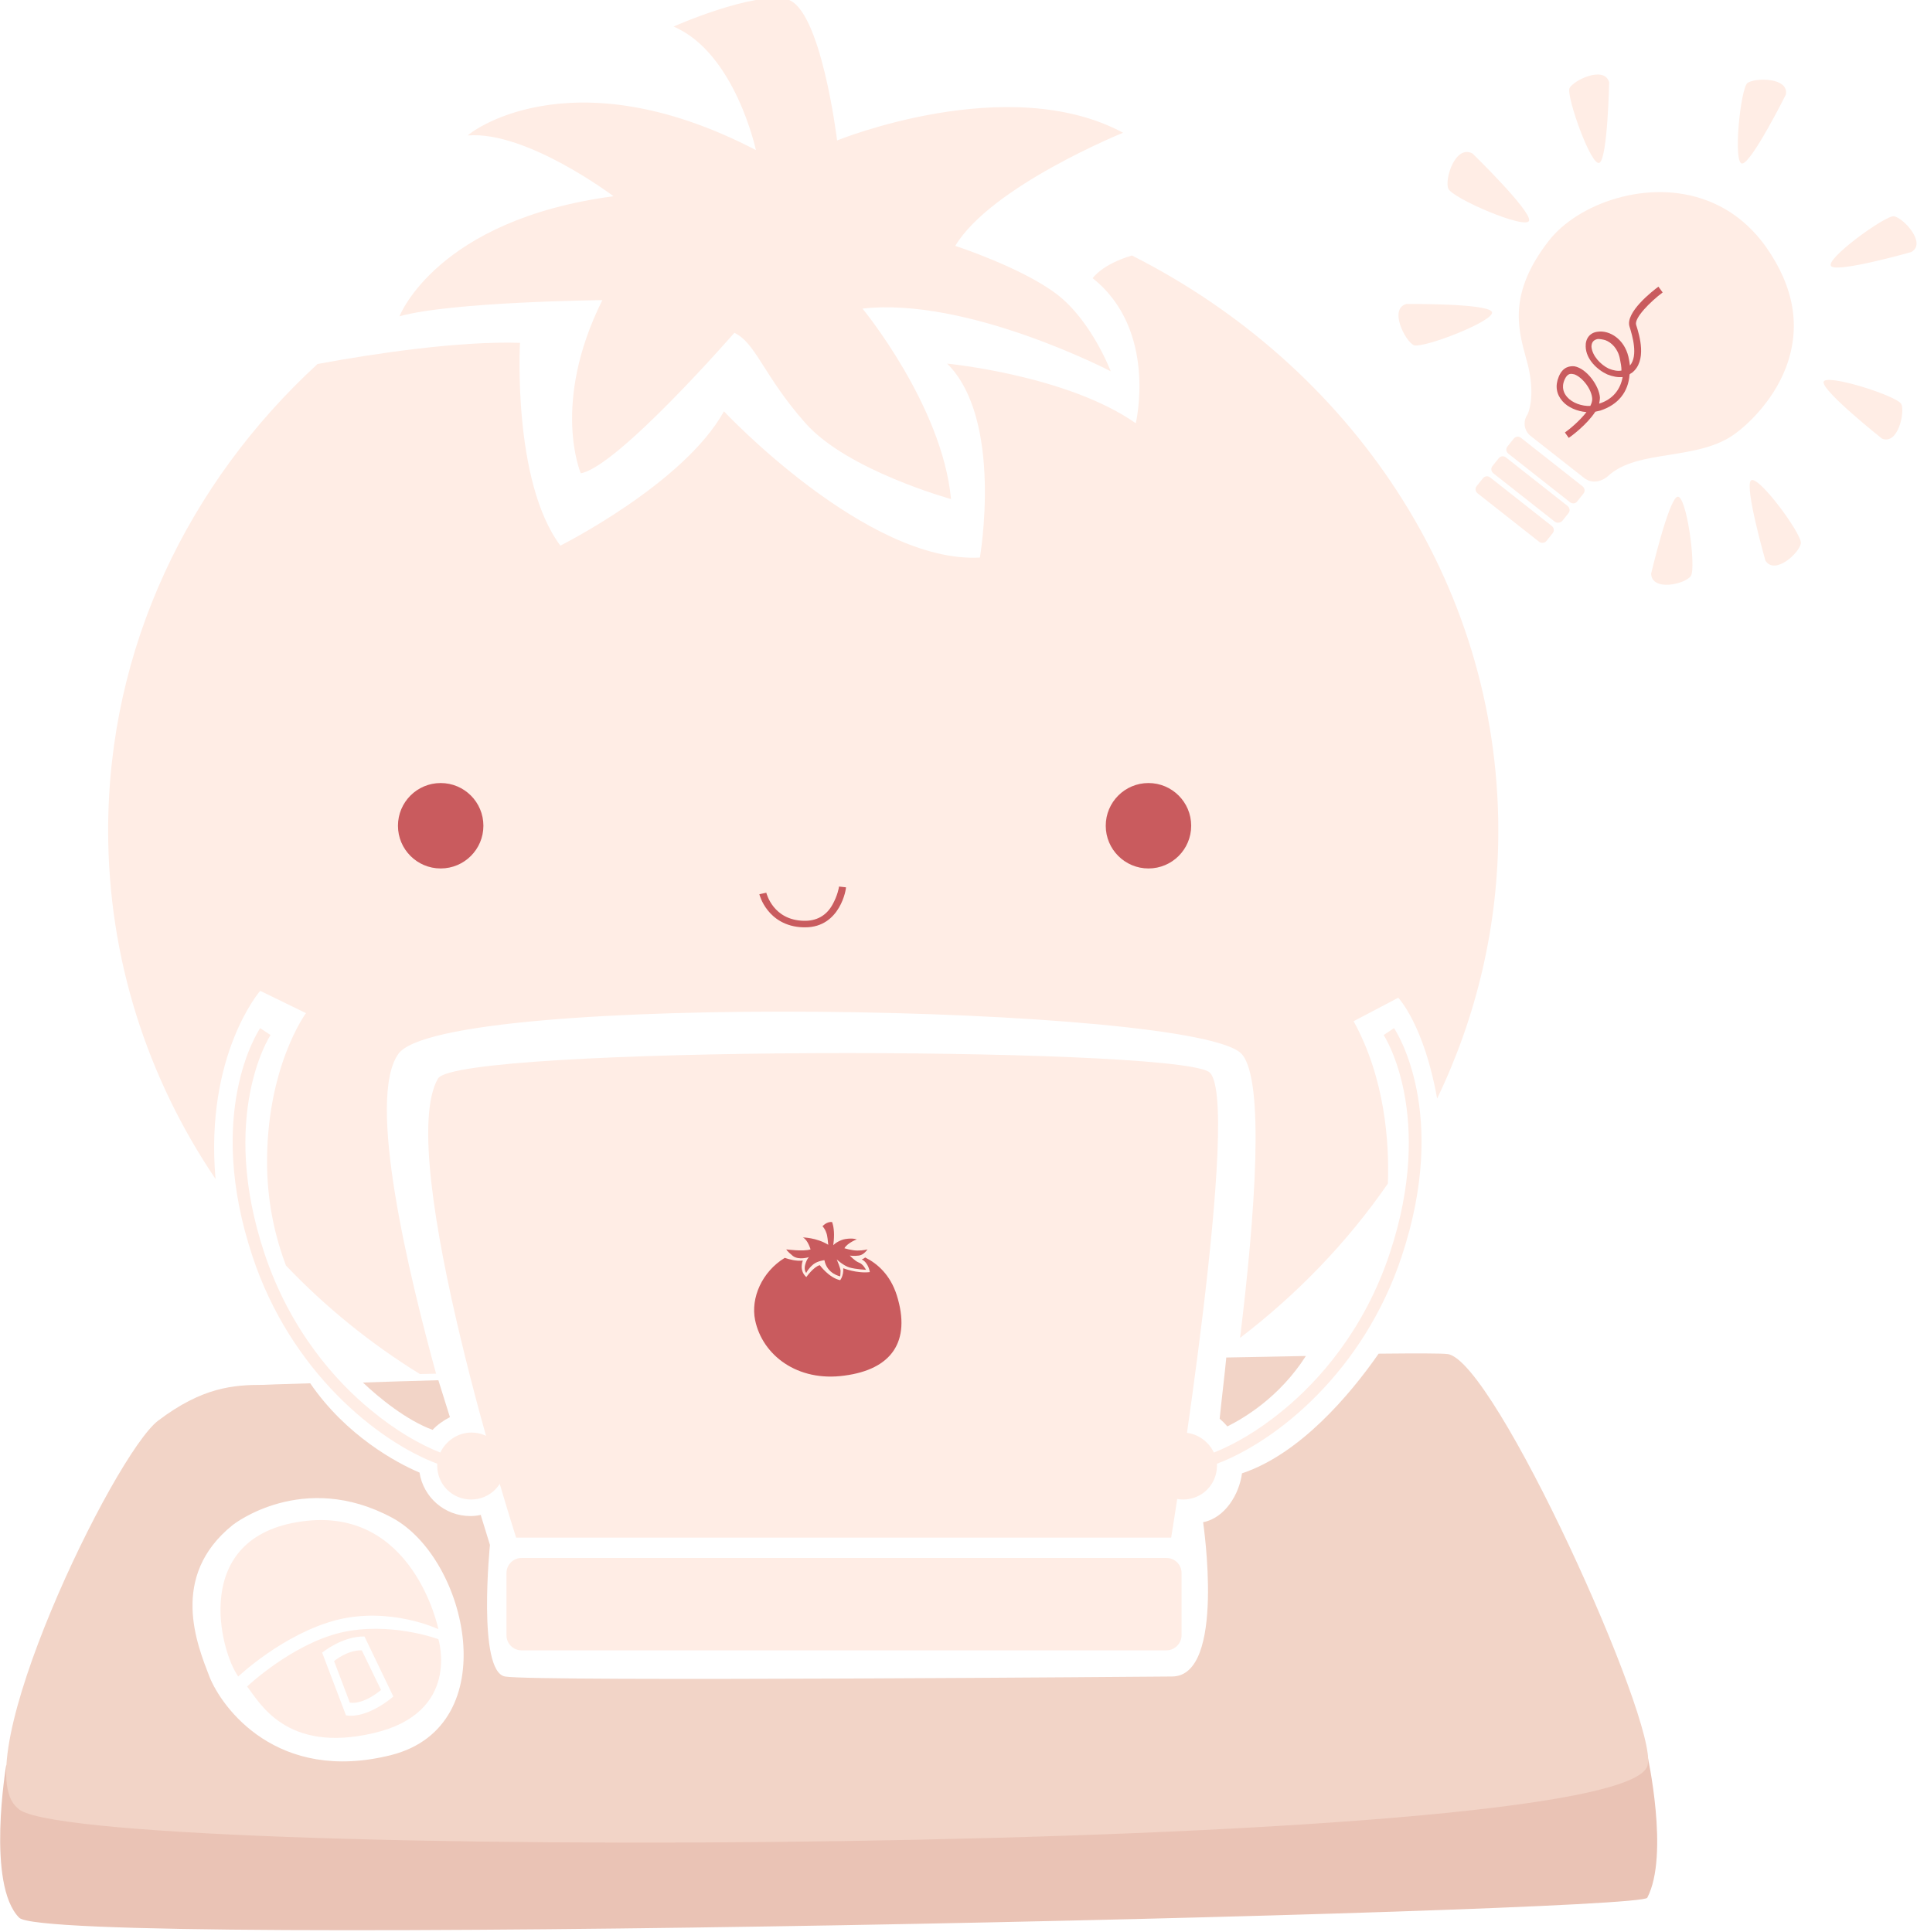
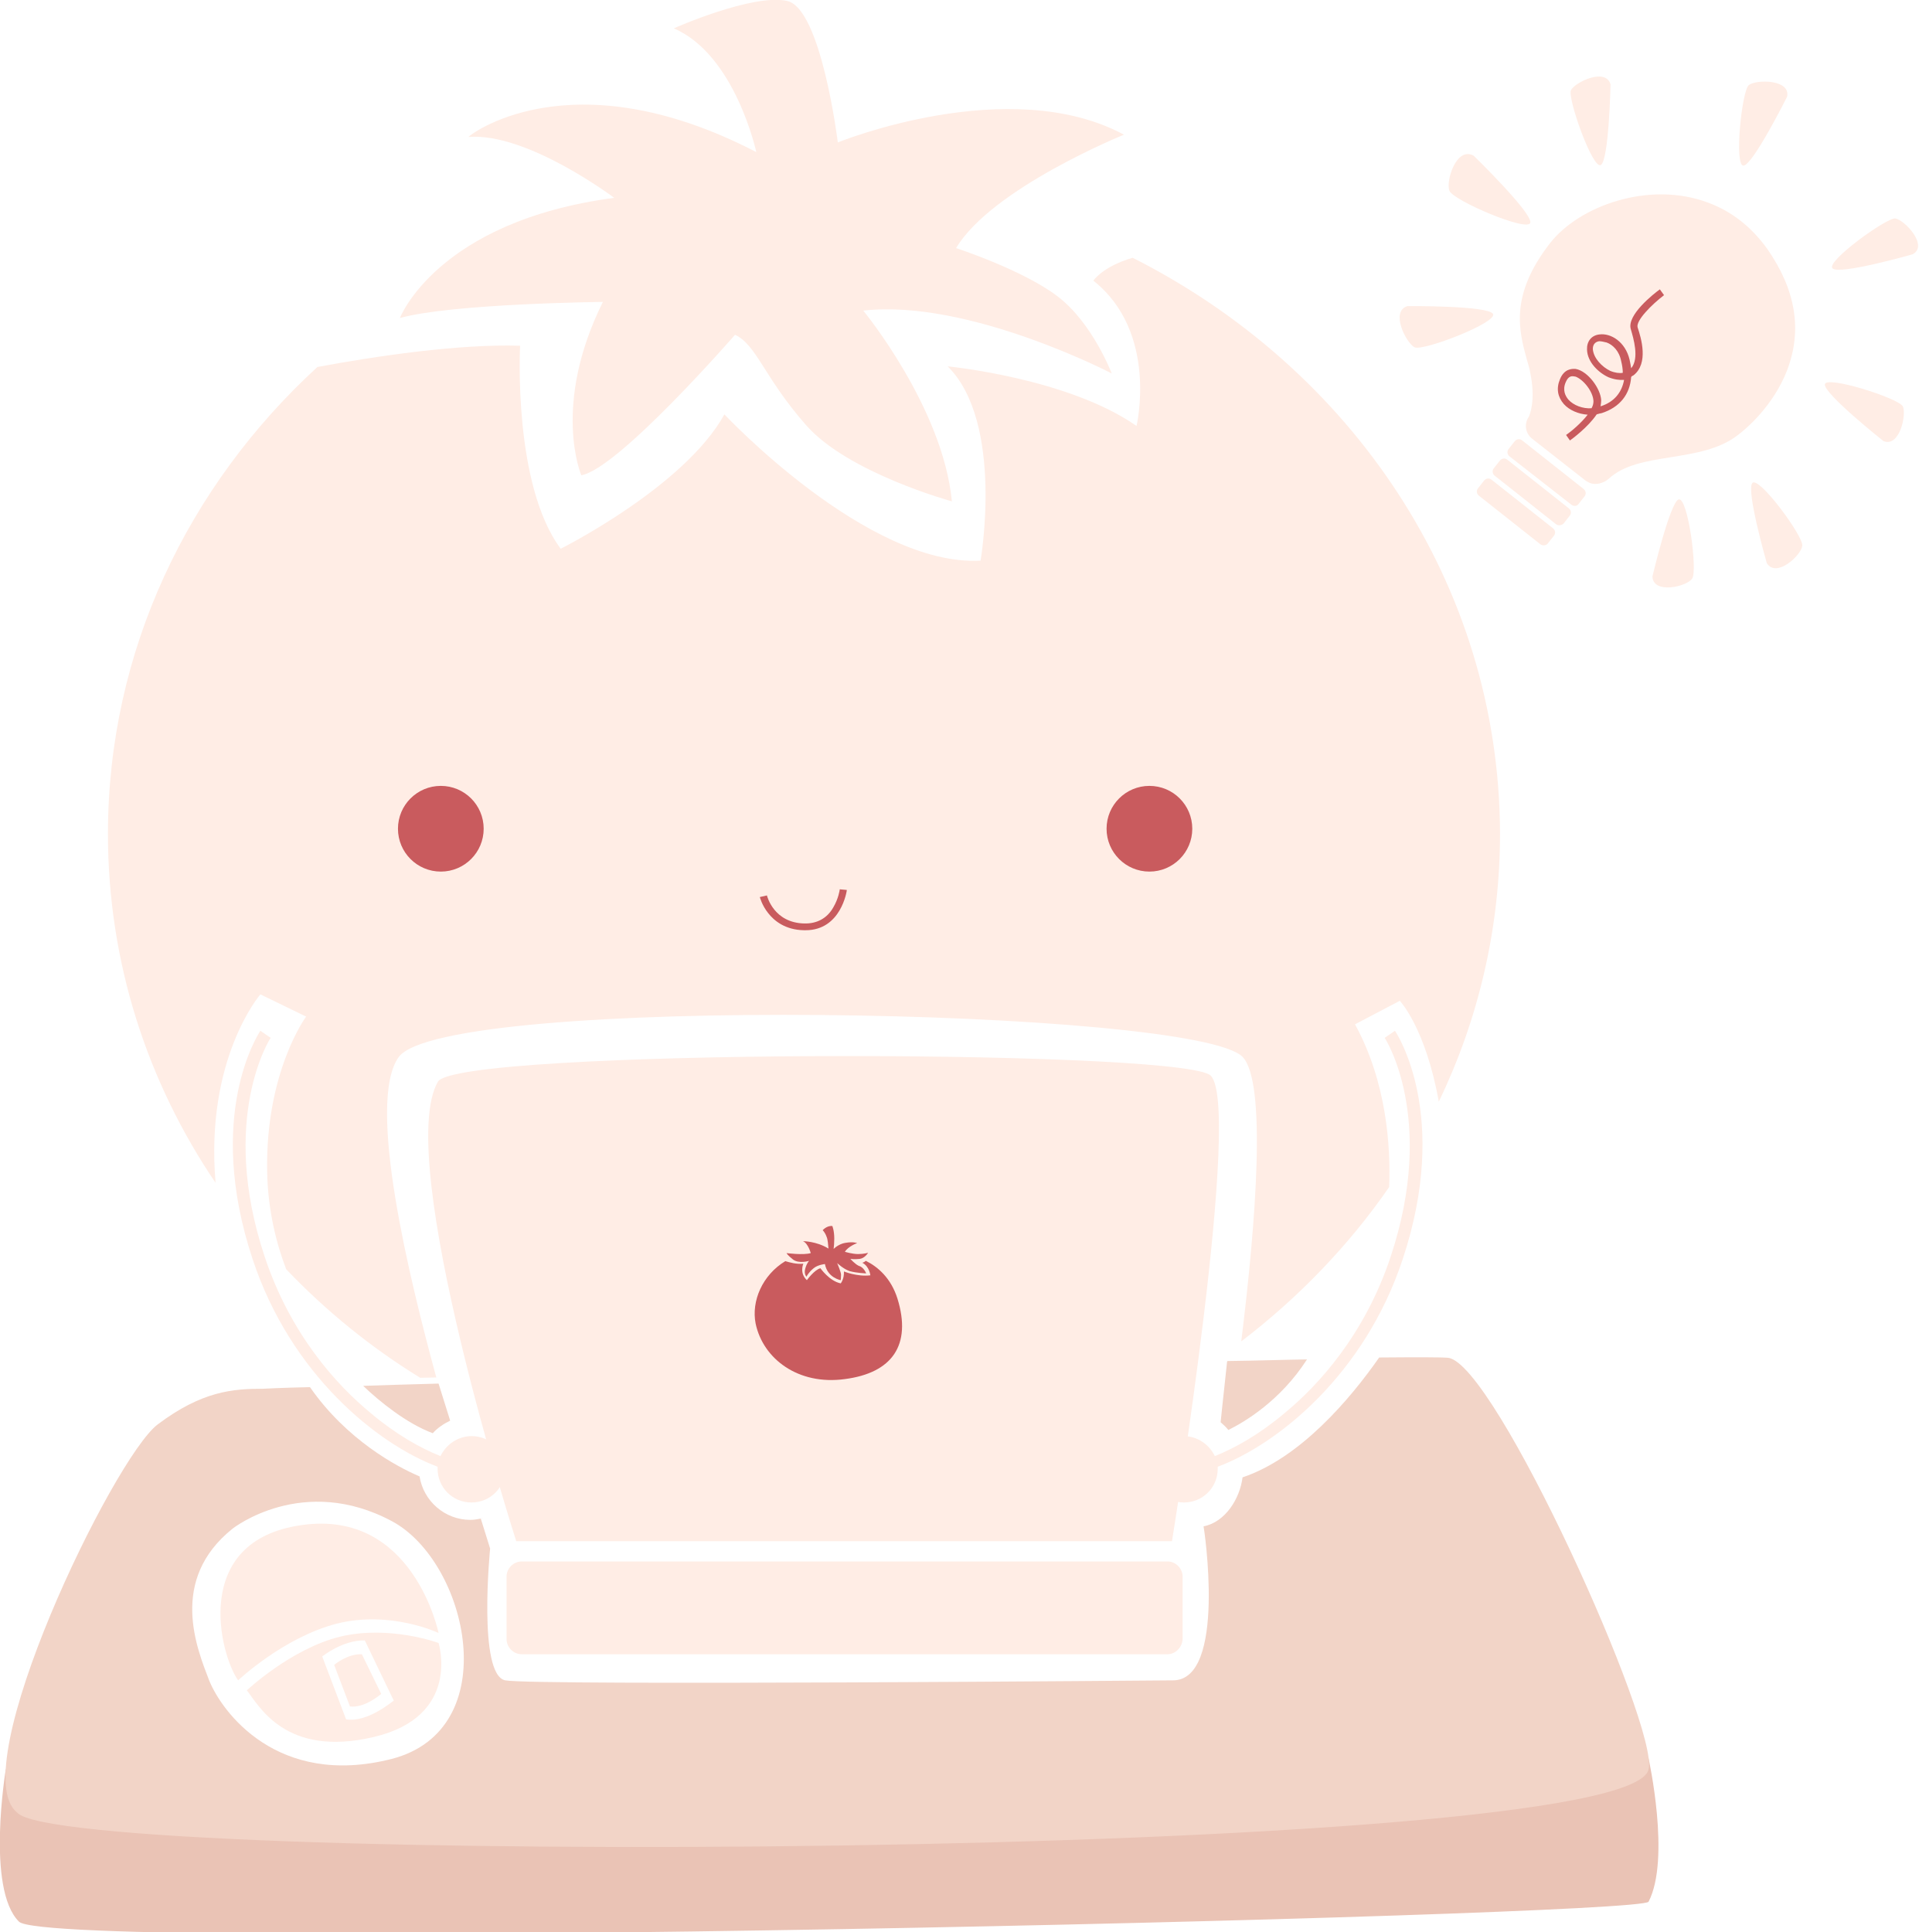
- <svg xmlns="http://www.w3.org/2000/svg" version="1.1" id="Layer_1" x="0px" y="0px" viewBox="90.5 238.5 497.9 502.1" enable-background="new 90.5 238.5 497.9 502.1" xml:space="preserve">
+ <svg xmlns="http://www.w3.org/2000/svg" version="1.1" id="Layer_1" x="0px" y="0px" viewBox="90.6 358.7 595.3 599.6" enable-background="new 90.6 358.7 595.3 599.6" xml:space="preserve">
  <g>
-     <path fill="#EAC3B5" d="M92.1,697.3c0,0-5.2,31,3.4,39.6c8.2,8.2,420.9-1.3,423-5.2c5.8-11.1,0-37.2,0-37.2l-402.4,2.8L92.1,697.3   L92.1,697.3z" />
+     <path fill="#EAC3B5" d="M92.4,907.8c0,0-6.2,37.1,4.1,47.3c9.8,9.8,503.2-1.6,505.7-6.2c6.9-13.3,0-44.5,0-44.5l-481.1,3.3   L92.4,907.8L92.4,907.8z" />
    <g>
-       <path fill="#F2D4C7" d="M257.4,595.6C257.5,595.6,257.5,595.6,257.4,595.6C257.5,595.6,257.5,595.6,257.4,595.6z" />
-       <path fill="#F2D4C7" d="M252,595.7c1.8-0.1,3.6-0.1,5.5-0.2C255.6,595.6,253.8,595.7,252,595.7z" />
-       <path fill="#F2D4C7" d="M250.1,595.8c0.6,0,1.3,0,2-0.1C251.3,595.7,250.7,595.8,250.1,595.8z" />
-       <path fill="#F2D4C7" d="M276.9,595c0.2,0,0.5,0,0.7,0C277.4,595,277.2,595,276.9,595z" />
-       <path fill="#F2D4C7" d="M277.7,595c2.2-0.1,4.2-0.1,6.4-0.2C281.9,594.9,279.7,594.9,277.7,595z" />
-       <path fill="#F2D4C7" d="M244.8,595.9c1.8-0.1,3.4-0.1,5.2-0.2C248.3,595.8,246.5,595.9,244.8,595.9z" />
-       <path fill="#F2D4C7" d="M257.5,595.6c6.3-0.2,12.8-0.4,19.4-0.6C270.3,595.2,263.8,595.4,257.5,595.6z" />
-       <path fill="#F2D4C7" d="M215.5,632.2c0.2-0.1,0.5-0.1,0.6-0.2C215.9,632.1,215.7,632.2,215.5,632.2z" />
-       <path fill="#F2D4C7" d="M284.1,594.8c0.1,0,0.3,0,0.4,0C284.3,594.8,284.2,594.8,284.1,594.8z" />
-       <path fill="#F2D4C7" d="M215.4,632.2L215.4,632.2L215.4,632.2C215.5,632.2,215.4,632.2,215.4,632.2z" />
-       <path fill="#F2D4C7" d="M215.1,596.8c6.9-0.2,14.4-0.4,22.1-0.6C229.5,596.4,222,596.6,215.1,596.8z" />
-       <path fill="#F2D4C7" d="M237.2,596.2c0.9,0,1.9-0.1,2.9-0.1C239.1,596.1,238.2,596.1,237.2,596.2z" />
-       <path fill="#F2D4C7" d="M240,596.1c1.1,0,2.3-0.1,3.5-0.1C242.4,596,241.3,596,240,596.1z" />
-       <path fill="#F2D4C7" d="M243.5,596c0.4,0,0.8,0,1.2,0C244.4,595.9,244,596,243.5,596z" />
-       <path fill="#F2D4C7" d="M395,674.2c0,0-166.1,1.4-173.3,0c-7.2-1.4-3.9-34.2-3.9-34.2l-2.4-7.8c-0.8,0.2-1.8,0.3-2.7,0.3    c-6.7,0-12.2-4.9-13.2-11.3c-5.9-2.5-19-9.5-28.4-23.2c-7.7,0.2-12.1,0.4-12.1,0.4c-7.9,0-15.9,0.6-27.4,9.3    c-11.5,8.7-50.5,89.5-36.5,100.7c11.3,14,418.8,12.6,423.5-11.2c2.8-10.8-39.8-105.4-52-106.8c-1.6-0.2-8-0.2-17.9-0.1    c-7.5,10.8-20.5,26.1-35.5,31.1c-0.7,5.4-4.4,11.6-10.1,12.7C403.1,634.3,409.1,674.2,395,674.2z M192.2,694.6    c-29.7,7.5-44.1-12.3-47.3-20.4c-3.1-8.1-10.6-26,6.1-39.4c0,0,18.2-14.4,41.5-1.8C212.1,643.7,221.8,687,192.2,694.6z" />
-       <path fill="#F2D4C7" d="M397.5,591.6c0.1,0,0.1,0,0.2,0C397.6,591.6,397.6,591.6,397.5,591.6z" />
-       <path fill="#F2D4C7" d="M318.7,593.7c0.1,0,0.1,0,0.2,0C318.8,593.7,318.7,593.7,318.7,593.7z" />
-       <path fill="#F2D4C7" d="M318.9,593.7c4.5-0.1,9-0.2,13.4-0.4C327.9,593.5,323.4,593.6,318.9,593.7z" />
-       <path fill="#F2D4C7" d="M332.4,593.3c0.1,0,0.3,0,0.4,0C332.7,593.3,332.5,593.3,332.4,593.3z" />
-       <path fill="#F2D4C7" d="M284.5,594.8c11.3-0.3,22.7-0.6,34.2-1C307.2,594.1,295.8,594.5,284.5,594.8z" />
-       <path fill="#F2D4C7" d="M366.4,592.4c10.9-0.3,21.3-0.6,31.1-0.8C387.7,591.9,377.2,592.1,366.4,592.4z" />
-       <path fill="#F2D4C7" d="M366.3,592.4C366.3,592.4,366.4,592.4,366.3,592.4C366.4,592.4,366.3,592.4,366.3,592.4z" />
-       <path fill="#F2D4C7" d="M332.8,593.3c11.4-0.3,22.6-0.6,33.5-0.9C355.4,592.7,344.1,593,332.8,593.3z" />
+       <path fill="#F2D4C7" d="M290,786.2C290.2,786.2,290.2,786.2,290,786.2C290.2,786.2,290.2,786.2,290,786.2z" />
+       <path fill="#F2D4C7" d="M283.6,786.4c2.2-0.1,4.3-0.1,6.6-0.2C287.9,786.2,285.7,786.4,283.6,786.4z" />
+       <path fill="#F2D4C7" d="M281.3,786.5c0.7,0,1.6,0,2.4-0.1C282.7,786.4,282,786.5,281.3,786.5z" />
+       <path fill="#F2D4C7" d="M313.4,785.5c0.2,0,0.6,0,0.8,0C314,785.5,313.7,785.5,313.4,785.5z" />
+       <path fill="#F2D4C7" d="M314.3,785.5c2.6-0.1,5-0.1,7.7-0.2C319.3,785.4,316.7,785.4,314.3,785.5z" />
+       <path fill="#F2D4C7" d="M275,786.6c2.2-0.1,4.1-0.1,6.2-0.2C279.2,786.5,277,786.6,275,786.6z" />
+       <path fill="#F2D4C7" d="M290.2,786.2c7.5-0.2,15.3-0.5,23.2-0.7C305.5,785.8,297.7,786,290.2,786.2z" />
+       <path fill="#F2D4C7" d="M239.9,830c0.2-0.1,0.6-0.1,0.7-0.2C240.4,829.9,240.2,830,239.9,830z" />
+       <path fill="#F2D4C7" d="M322,785.3c0.1,0,0.4,0,0.5,0C322.2,785.3,322.1,785.3,322,785.3z" />
+       <path fill="#F2D4C7" d="M239.8,830L239.8,830L239.8,830C239.9,830,239.8,830,239.8,830z" />
+       <path fill="#F2D4C7" d="M239.5,787.7c8.2-0.2,17.2-0.5,26.4-0.7C256.7,787.2,247.7,787.4,239.5,787.7z" />
+       <path fill="#F2D4C7" d="M265.9,787c1.1,0,2.3-0.1,3.5-0.1C268.2,786.8,267.1,786.8,265.9,787z" />
+       <path fill="#F2D4C7" d="M269.2,786.8c1.3,0,2.7-0.1,4.2-0.1C272.1,786.7,270.8,786.7,269.2,786.8z" />
+       <path fill="#F2D4C7" d="M273.4,786.7c0.5,0,1,0,1.4,0C274.5,786.6,274,786.7,273.4,786.7z" />
+       <path fill="#F2D4C7" d="M454.6,880.2c0,0-198.6,1.7-207.2,0c-8.6-1.7-4.7-40.9-4.7-40.9l-2.9-9.3c-1,0.2-2.2,0.4-3.2,0.4    c-8,0-14.6-5.9-15.8-13.5c-7.1-3-22.7-11.4-34-27.7c-9.2,0.2-14.5,0.5-14.5,0.5c-9.4,0-19,0.7-32.8,11.1    c-13.7,10.4-60.4,107-43.6,120.4c13.5,16.7,500.7,15.1,506.3-13.4c3.3-12.9-47.6-126-62.2-127.7c-1.9-0.2-9.6-0.2-21.4-0.1    c-9,12.9-24.5,31.2-42.4,37.2c-0.8,6.5-5.3,13.9-12.1,15.2C464.2,832.5,471.4,880.2,454.6,880.2z M212.1,904.6    c-35.5,9-52.7-14.7-56.6-24.4c-3.7-9.7-12.7-31.1,7.3-47.1c0,0,21.8-17.2,49.6-2.2C235.9,843.7,247.5,895.5,212.1,904.6z" />
+       <path fill="#F2D4C7" d="M457.5,781.5c0.1,0,0.1,0,0.2,0C457.7,781.5,457.7,781.5,457.5,781.5z" />
+       <path fill="#F2D4C7" d="M363.3,784c0.1,0,0.1,0,0.2,0C363.5,784,363.3,784,363.3,784z" />
+       <path fill="#F2D4C7" d="M363.6,784c5.4-0.1,10.8-0.2,16-0.5C374.3,783.7,369,783.8,363.6,784z" />
+       <path fill="#F2D4C7" d="M379.7,783.5c0.1,0,0.4,0,0.5,0C380.1,783.5,379.8,783.5,379.7,783.5z" />
+       <path fill="#F2D4C7" d="M322.4,785.3c13.5-0.4,27.1-0.7,40.9-1.2C349.6,784.4,336,784.9,322.4,785.3z" />
+       <path fill="#F2D4C7" d="M420.4,782.4c13-0.4,25.5-0.7,37.2-1C445.8,781.8,433.3,782.1,420.4,782.4z" />
+       <path fill="#F2D4C7" d="M420.2,782.4C420.2,782.4,420.4,782.4,420.2,782.4C420.4,782.4,420.2,782.4,420.2,782.4z" />
+       <path fill="#F2D4C7" d="M380.2,783.5c13.6-0.4,27-0.7,40.1-1.1C407.2,782.8,393.7,783.1,380.2,783.5z" />
    </g>
    <g>
-       <path fill="#FFEDE5" d="M384.6,304.9c-7.8,2.3-10.2,5.9-10.2,5.9c17,13.5,11.2,37.7,11.2,37.7c-17.8-12.5-49-15.5-49-15.5    c14.7,14.6,8.5,50.4,8.5,50.4c-29.4,1.6-66.5-38-66.5-38c-10.4,18.8-42.5,34.9-42.5,34.9c-12.5-16.7-10.5-52.7-10.5-52.7    c-15.7-0.5-37.5,2.7-52.6,5.5c-33.5,30.8-54.4,73.7-54.4,121.2c0,33.3,10.2,64.4,27.9,90.6c-2.8-32.3,11.6-48.9,11.6-48.9    l11.9,5.8c0,0-10.5,14.2-10.1,40.1c0.2,10.3,2.4,18.9,4.9,25.5c10.3,10.8,22,20.3,34.8,28.2l4.2-0.1c-6.9-25.2-18.2-71.3-9.8-83.1    c11.6-16.4,207.4-12.8,219.1,0c6.1,6.7,3.5,41.9-0.4,73.8c14.9-11.4,27.9-24.9,38.4-40.1c0.4-10.5-0.7-27.3-8.9-42.2l11.6-6.1    c0,0,6.7,7,10.1,26.2c10.2-21.2,15.9-44.8,15.9-69.6C479.8,389.5,441.2,333.5,384.6,304.9z" />
-       <path fill="#FFEDE5" d="M286.9,277.5c0,0-5.4-25.3-21.4-32.1c0,0,20.5-9.1,29.4-7.1c8.9,2,13.1,36.7,13.1,36.7s44.4-18.1,74.3-2    c0,0-34.3,13.9-43.6,29.4c0,0,17.2,5.6,26.3,12.5c9.1,6.9,14.1,20.1,14.1,20.1s-37.2-19.4-64.5-16.3c0,0,20.7,25.1,23,49.5    c0,0-26.9-7.4-37.8-19.7c-10.9-12.3-12.9-20.9-18.5-23.5c0,0-30.3,34.8-39.9,36.5c0,0-7.8-18.1,5.6-45c0,0-39.2,0.4-52.7,4.2    c0,0,9.6-25.1,55.6-31.2c0,0-22.5-17-37.8-15.8C211.7,273.6,238.2,252.2,286.9,277.5z" />
-       <circle fill="#C95B5E" cx="388.9" cy="453.1" r="11.1" />
-       <circle fill="#C95B5E" cx="205" cy="453.1" r="11.1" />
+       <path fill="#FFEDE5" d="M442.1,438.7c-9.3,2.7-12.2,7.1-12.2,7.1c20.3,16.1,13.4,45.1,13.4,45.1c-21.3-14.9-58.6-18.5-58.6-18.5    c17.6,17.5,10.2,60.3,10.2,60.3c-35.2,1.9-79.5-45.4-79.5-45.4c-12.4,22.5-50.8,41.7-50.8,41.7c-14.9-20-12.6-63-12.6-63    c-18.8-0.6-44.8,3.2-62.9,6.6c-40.1,36.8-65,88.1-65,144.9c0,39.8,12.2,77,33.4,108.3c-3.3-38.6,13.9-58.5,13.9-58.5l14.2,6.9    c0,0-12.6,17-12.1,47.9c0.2,12.3,2.9,22.6,5.9,30.5c12.3,12.9,26.3,24.3,41.6,33.7l5-0.1c-8.2-30.1-21.8-85.2-11.7-99.4    c13.9-19.6,248-15.3,262,0c7.3,8,4.2,50.1-0.5,88.2c17.8-13.6,33.4-29.8,45.9-47.9c0.5-12.6-0.8-32.6-10.6-50.5l13.9-7.3    c0,0,8,8.4,12.1,31.3c12.2-25.3,19-53.6,19-83.2C555.9,539.8,509.8,472.9,442.1,438.7z" />
+       <path fill="#FFEDE5" d="M325.3,405.9c0,0-6.5-30.2-25.6-38.4c0,0,24.5-10.9,35.2-8.5c10.6,2.4,15.7,43.9,15.7,43.9    s53.1-21.6,88.8-2.4c0,0-41,16.6-52.1,35.2c0,0,20.6,6.7,31.4,14.9c10.9,8.2,16.9,24,16.9,24s-44.5-23.2-77.1-19.5    c0,0,24.7,30,27.5,59.2c0,0-32.2-8.8-45.2-23.6c-13-14.7-15.4-25-22.1-28.1c0,0-36.2,41.6-47.7,43.6c0,0-9.3-21.6,6.7-53.8    c0,0-46.9,0.5-63,5c0,0,11.5-30,66.5-37.3c0,0-26.9-20.3-45.2-18.9C235.4,401.3,267.1,375.7,325.3,405.9z" />
+       <circle fill="#C95B5E" cx="447.3" cy="615.9" r="13.3" />
+       <circle fill="#C95B5E" cx="227.4" cy="615.9" r="13.3" />
      <g>
-         <path fill="#C95B5E" d="M299.7,479.5c-0.1,0-0.2,0-0.4,0c-4.9-0.1-7.8-2.5-9.3-4.4c-1.7-2.1-2.2-4.2-2.2-4.2l1.8-0.4     c0.1,0.3,1.8,7.1,9.7,7.3c3.3,0.1,5.9-1.3,7.5-4.2c1.3-2.3,1.7-4.5,1.7-4.7l1.8,0.2C310.4,469.3,308.9,479.5,299.7,479.5z" />
+         <path fill="#C95B5E" d="M340.6,647.4c-0.1,0-0.2,0-0.5,0c-5.9-0.1-9.3-3-11.1-5.3c-2-2.5-2.6-5-2.6-5l2.2-0.5     c0.1,0.4,2.2,8.5,11.6,8.7c3.9,0.1,7.1-1.6,9-5c1.6-2.7,2-5.4,2-5.6l2.2,0.2C353.4,635.2,351.6,647.4,340.6,647.4z" />
      </g>
-       <path fill="#FFEDE5" d="M213,610.8c-3.5,0-6.6,2.1-8.1,5.2c-5.3-2.1-11.6-5.7-18.1-11.1c-8.9-7.3-20.9-20.5-27.6-40.7    c-11.9-35.8,1.4-56.5,1.6-56.7l-2.7-1.8c-0.6,0.9-14.4,22-2,59.3c9.9,29.9,32.4,48,48,53.9c0,0.2,0,0.4,0,0.5    c0,4.9,3.9,8.8,8.8,8.8c4.9,0,8.8-3.9,8.8-8.8C221.9,614.8,217.9,610.8,213,610.8z" />
-       <path fill="#FFEDE5" d="M397.8,610.8c3.5,0,6.6,2.1,8.1,5.2c5.3-2.1,11.6-5.7,18.1-11.1c8.9-7.3,20.9-20.5,27.6-40.7    c11.9-35.8-1.4-56.5-1.6-56.7l2.7-1.8c0.6,0.9,14.4,22,2,59.3c-9.9,29.9-32.4,48-48,53.9c0,0.2,0,0.4,0,0.5c0,4.9-3.9,8.8-8.8,8.8    c-4.9,0-8.8-3.9-8.8-8.8C388.9,614.8,393,610.8,397.8,610.8z" />
+       <path fill="#FFEDE5" d="M237,804.4c-4.2,0-7.9,2.5-9.7,6.2c-6.3-2.5-13.9-6.8-21.6-13.3c-10.6-8.7-25-24.5-33-48.7    c-14.2-42.8,1.7-67.6,1.9-67.8l-3.2-2.2c-0.7,1.1-17.2,26.3-2.4,70.9c11.8,35.7,38.7,57.4,57.4,64.4c0,0.2,0,0.5,0,0.6    c0,5.9,4.7,10.5,10.5,10.5c5.9,0,10.5-4.7,10.5-10.5C247.6,809.2,242.8,804.4,237,804.4z" />
+       <path fill="#FFEDE5" d="M457.9,804.4c4.2,0,7.9,2.5,9.7,6.2c6.3-2.5,13.9-6.8,21.6-13.3c10.6-8.7,25-24.5,33-48.7    c14.2-42.8-1.7-67.6-1.9-67.8l3.2-2.2c0.7,1.1,17.2,26.3,2.4,70.9c-11.8,35.7-38.7,57.4-57.4,64.4c0,0.2,0,0.5,0,0.6    c0,5.9-4.7,10.5-10.5,10.5s-10.5-4.7-10.5-10.5C447.3,809.2,452.2,804.4,457.9,804.4z" />
    </g>
    <g>
-       <path fill="#FFEDE5" d="M393.6,667.4H226c-2.2,0-3.9-1.8-3.9-3.9v-16.2c0-2.2,1.8-3.9,3.9-3.9h167.6c2.2,0,3.9,1.8,3.9,3.9v16.2    C397.5,665.6,395.7,667.4,393.6,667.4z" />
-       <path fill="#FFEDE5" d="M394.8,638.1H224.6c0,0-31.9-99.3-20.3-119.3c5-8.5,188.5-8.5,200.2-1.8    C413.6,522.3,394.8,638.1,394.8,638.1z" />
+       <path fill="#FFEDE5" d="M452.9,872.1H252.5c-2.6,0-4.7-2.2-4.7-4.7V848c0-2.6,2.2-4.7,4.7-4.7h200.4c2.6,0,4.7,2.2,4.7,4.7v19.4    C457.5,869.9,455.4,872.1,452.9,872.1z" />
+       <path fill="#FFEDE5" d="M454.3,837H250.8c0,0-38.1-118.7-24.3-142.6c6-10.2,225.4-10.2,239.4-2.2C476.8,698.6,454.3,837,454.3,837    z" />
      <g>
-         <path fill="#C95B5E" d="M313.6,566.6c-1-0.4-2.3-1.8-2.3-1.8s1,0.2,2.4,0c1.3-0.2,2.2-1.6,2.2-1.6s-1.1,0.3-2.6,0.3     c-1.5,0-3.4-0.6-3.4-0.6c0.8-1.4,3.2-2.3,3.2-2.3s-1-0.4-2.9-0.1c-1.3,0.2-2.6,1-3.2,1.6c0.1-0.6,0.2-1.7,0.2-2.7     c0-2.1-0.5-3.3-0.5-3.3c-1.4-0.2-2.5,1.1-2.5,1.1s0.6,0.5,1,1.7c0.3,0.7,0.4,2.2,0.5,3.1c-3.1-1.9-6.6-1.9-6.6-1.9     c1.3,0.6,2,3.1,2,3.1c-1.9,0.6-6.3,0-6.3,0s0.1,0.4,1.7,1.7c1.6,1.2,4.2,0.3,4.2,0.3s-0.6,0.5-1,2c-0.4,1.4,0.3,2.2,0.3,2.1     s0.6-1.2,1.8-2.2c1.1-0.9,2.9-1.1,2.9-1.1c0.7,3.6,4.1,4.2,4.1,4.2s0.1-0.7,0.1-1.4c0-0.7-1-3-1-3s1.7,1.6,3.3,2.1     c1.8,0.5,4.3,0.6,4.3,0.6S314.8,567,313.6,566.6z" />
-         <path fill="#C95B5E" d="M323.5,575.1c-1.7-5.3-5-8.2-8.2-9.8c-0.5,0.4-0.9,0.5-0.9,0.5c1.8,0.9,2.1,3.3,2.1,3.3     c-3.4,0.4-6.9-1-6.9-1c0.1,2-0.8,3.1-0.8,3.1c-2.9-0.6-5.3-3.9-5.3-3.9c-1.6,0.4-3.5,3.1-3.5,3.1c-2-1.8-0.9-4.3-0.9-4.3     c-1.8,0.2-3.5-0.3-4.7-0.7c-5.9,3.6-8.9,10.4-7.7,16.2c1.9,9.1,11,16.1,23.2,14.4C322.1,594.4,327.3,587.2,323.5,575.1z" />
+         <path fill="#C95B5E" d="M357.2,751.6c-1.2-0.5-2.7-2.2-2.7-2.2s1.2,0.2,2.9,0c1.6-0.2,2.6-1.9,2.6-1.9s-1.3,0.4-3.1,0.4     c-1.8,0-4.1-0.7-4.1-0.7c1-1.7,3.8-2.7,3.8-2.7s-1.2-0.5-3.5-0.1c-1.6,0.2-3.1,1.2-3.8,1.9c0.1-0.7,0.2-2,0.2-3.2     c0-2.5-0.6-3.9-0.6-3.9c-1.7-0.2-3,1.3-3,1.3s0.7,0.6,1.2,2c0.4,0.8,0.5,2.6,0.6,3.7c-3.7-2.3-7.9-2.3-7.9-2.3     c1.6,0.7,2.4,3.7,2.4,3.7c-2.3,0.7-7.5,0-7.5,0s0.1,0.5,2,2c1.9,1.4,5,0.4,5,0.4s-0.7,0.6-1.2,2.4c-0.5,1.7,0.4,2.6,0.4,2.5     c0-0.1,0.7-1.4,2.2-2.6c1.3-1.1,3.5-1.3,3.5-1.3c0.8,4.3,4.9,5,4.9,5s0.1-0.8,0.1-1.7c0-0.8-1.2-3.6-1.2-3.6s2,1.9,3.9,2.5     c2.2,0.6,5.1,0.7,5.1,0.7S358.7,752,357.2,751.6z" />
+         <path fill="#C95B5E" d="M369.1,761.7c-2-6.3-6-9.8-9.8-11.7c-0.6,0.5-1.1,0.6-1.1,0.6c2.2,1.1,2.5,3.9,2.5,3.9     c-4.1,0.5-8.2-1.2-8.2-1.2c0.1,2.4-1,3.7-1,3.7c-3.5-0.7-6.3-4.7-6.3-4.7c-1.9,0.5-4.2,3.7-4.2,3.7c-2.4-2.2-1.1-5.1-1.1-5.1     c-2.2,0.2-4.2-0.4-5.6-0.8c-7.1,4.3-10.6,12.4-9.2,19.4c2.3,10.9,13.2,19.2,27.7,17.2C367.4,784.8,373.6,776.2,369.1,761.7z" />
      </g>
    </g>
-     <path fill="#FFEDE5" d="M204.4,664.5c0,0-12.6-4.7-25.4-1.7c-12.8,3.1-24.3,14-24.3,14c3.2,4,10,17.5,32.9,12.1   C210.4,683.6,204.4,664.5,204.4,664.5z M180.4,684.3l-6.2-16.3c0,0,5.2-4.3,11-4.2l7.5,15.6C192.6,679.5,186.1,685.2,180.4,684.3z" />
-     <path fill="#FFEDE5" d="M152.4,674.2c0,0,11.7-11.1,25.6-14.7c14-3.5,26.4,2.4,26.4,2.4s-6.5-32.1-35.5-28   C139.9,637.9,147.7,667.7,152.4,674.2z" />
-     <path fill="#FFEDE5" d="M177.3,670.2c0,0,3.4-2.9,7.2-2.8l5,10.3c0,0-4.3,3.8-8.1,3.3L177.3,670.2z" />
+     <path fill="#FFEDE5" d="M226.7,868.6c0,0-15.1-5.6-30.4-2c-15.3,3.7-29.1,16.7-29.1,16.7c3.8,4.8,12,20.9,39.3,14.5   C233.9,891.4,226.7,868.6,226.7,868.6z M198,892.3l-7.4-19.5c0,0,6.2-5.1,13.2-5l9,18.7C212.6,886.5,204.8,893.4,198,892.3z" />
+     <path fill="#FFEDE5" d="M164.5,880.2c0,0,14-13.3,30.6-17.6c16.7-4.2,31.6,2.9,31.6,2.9s-7.8-38.4-42.4-33.5   C149.6,836.8,158.9,872.4,164.5,880.2z" />
+     <path fill="#FFEDE5" d="M194.3,875.4c0,0,4.1-3.5,8.6-3.3l6,12.3c0,0-5.1,4.5-9.7,3.9L194.3,875.4z" />
  </g>
  <g>
    <g>
-       <path fill="#FFEDE5" d="M488.2,349.3c0,0,3.3-4.3,0.8-16.7c-2.5-12.3-4.5-27.4,13.3-37.9c17.7-10.6,44.2-4.1,50.9,19.1    c6.7,23.2-11.2,35.7-17.8,38.9c-6.7,3.3-20.2,3.1-25.2,6.3C505.2,362.2,507.9,367.3,488.2,349.3z" />
-       <path fill="#FFEDE5" d="M498.4,369l-16-12.6c-0.6-0.5-0.7-1.3-0.2-1.9l1.6-2c0.5-0.6,1.3-0.7,1.9-0.2l16,12.6    c0.6,0.5,0.7,1.3,0.2,1.9l-1.6,2C499.9,369.4,499,369.5,498.4,369z" />
+       <path fill="#FFEDE5" d="M566,491.8c0,0,3.9-5.1,1-20c-3-14.7-5.4-32.8,15.9-45.3c21.2-12.7,52.8-4.9,60.9,22.8    c8,27.7-13.4,42.7-21.3,46.5c-8,3.9-24.2,3.7-30.1,7.5C586.3,507.2,589.5,513.3,566,491.8z" />
+       <path fill="#FFEDE5" d="M578.2,515.3L559,500.3c-0.7-0.6-0.8-1.6-0.2-2.3l1.9-2.4c0.6-0.7,1.6-0.8,2.3-0.2l19.1,15.1    c0.7,0.6,0.8,1.6,0.2,2.3l-1.9,2.4C580,515.8,578.9,515.9,578.2,515.3z" />
      <g>
-         <path fill="#FFEDE5" d="M503.3,363.4c-0.4-0.2-0.7-0.3-1.1-0.6l-14-11c-1.7-1.3-2.1-3.8-0.8-5.6c0.3-0.6,1.8-4.5,0.4-11.4     c-0.2-1.2-0.6-2.4-0.9-3.6c-2-7.4-4.5-16.6,6-30.1c7.5-9.7,25.8-16.3,41.1-10.5c6.1,2.3,11.2,6.3,15.3,12     c7.4,10.5,9.2,21,5.2,31.5c-3.6,9.3-10.7,15.3-12.9,16.9c-4.8,3.7-11.1,4.7-17.3,5.7c-6.3,1-12.2,1.9-16.2,5.7     C506.7,363.5,504.9,364,503.3,363.4z M532.7,293.3c-14-5.3-30.7,0.6-37.6,9.5c-9.5,12.3-7.3,20.4-5.5,27.5c0.3,1.3,0.7,2.6,1,3.8     c1.8,8.6-0.6,13.4-0.7,13.5l-0.1,0.2c-0.3,0.5-0.3,1.1,0.2,1.5l14,11c0.5,0.3,1.1,0.3,1.5-0.2l0.1-0.2c4.7-4.4,11.4-5.5,17.9-6.5     c5.7-0.9,11.7-1.9,15.9-5.1c2.5-2,24.5-19.9,7.1-44.3C543,299.1,538.3,295.5,532.7,293.3z" />
+         <path fill="#FFEDE5" d="M584,508.6c-0.5-0.2-0.8-0.4-1.3-0.7L566,494.8c-2-1.6-2.5-4.5-1-6.7c0.4-0.7,2.2-5.4,0.5-13.6     c-0.2-1.4-0.7-2.9-1.1-4.3c-2.4-8.8-5.4-19.8,7.2-36c9-11.6,30.8-19.5,49.1-12.6c7.3,2.7,13.4,7.5,18.3,14.3     c8.8,12.6,11,25.1,6.2,37.7c-4.3,11.1-12.8,18.3-15.4,20.2c-5.7,4.4-13.3,5.6-20.7,6.8c-7.5,1.2-14.6,2.3-19.4,6.8     C588.1,508.7,585.9,509.3,584,508.6z M619.2,424.8c-16.7-6.3-36.7,0.7-45,11.4c-11.4,14.7-8.7,24.4-6.6,32.9     c0.4,1.6,0.8,3.1,1.2,4.5c2.2,10.3-0.7,16-0.8,16.1l-0.1,0.2c-0.4,0.6-0.4,1.3,0.2,1.8l16.7,13.2c0.6,0.4,1.3,0.4,1.8-0.2     l0.1-0.2c5.6-5.3,13.6-6.6,21.4-7.8c6.8-1.1,14-2.3,19-6.1c3-2.4,29.3-23.8,8.5-53C631.5,431.7,625.9,427.4,619.2,424.8z" />
      </g>
-       <path fill="#FFEDE5" d="M494.5,374.1l-16-12.6c-0.6-0.5-0.7-1.3-0.2-1.9l1.6-2c0.5-0.6,1.3-0.7,1.9-0.2l16,12.6    c0.6,0.5,0.7,1.3,0.2,1.9l-1.6,2C495.9,374.4,495,374.5,494.5,374.1z" />
-       <path fill="#FFEDE5" d="M490.4,379.3l-16-12.6c-0.6-0.5-0.7-1.3-0.2-1.9l1.6-2c0.5-0.6,1.3-0.7,1.9-0.2l16,12.6    c0.6,0.5,0.7,1.3,0.2,1.9l-1.6,2C491.8,379.7,490.9,379.7,490.4,379.3z" />
+       <path fill="#FFEDE5" d="M573.5,521.4l-19.1-15.1c-0.7-0.6-0.8-1.6-0.2-2.3l1.9-2.4c0.6-0.7,1.6-0.8,2.3-0.2l19.1,15.1    c0.7,0.6,0.8,1.6,0.2,2.3l-1.9,2.4C575.2,521.8,574.1,521.9,573.5,521.4z" />
+       <path fill="#FFEDE5" d="M568.6,527.6l-19.1-15.1c-0.7-0.6-0.8-1.6-0.2-2.3l1.9-2.4c0.6-0.7,1.6-0.8,2.3-0.2l19.1,15.1    c0.7,0.6,0.8,1.6,0.2,2.3l-1.9,2.4C570.3,528.1,569.2,528.1,568.6,527.6z" />
      <g>
-         <path fill="#C95B5E" d="M498.1,352.3l-1-1.4c1.3-0.9,3.9-3.1,5.6-5.3c-2.4-0.2-4.8-1.2-6.2-2.8c-1.6-1.8-2-4-1-6.4     c1.1-2.7,3-2.8,4.1-2.7c3.2,0.6,6.4,5.1,6.6,8.1c0,0.5-0.1,1-0.2,1.6c3.5-1.1,5.5-3.6,6.1-6.9c-1.2,0.1-2.5-0.1-4-0.7     c-2.6-1.2-5.5-3.9-5.6-7.2c-0.1-2.1,1.1-3.7,3.2-3.9c3-0.4,6.8,1.9,7.9,6.5c0.2,0.8,0.3,1.6,0.4,2.3c2.2-2.6,0.6-7.8-0.1-10.1     c-1.2-3.7,6-9.3,7.5-10.4l1.1,1.5c-3.2,2.4-7.4,6.6-6.9,8.4c0.9,2.8,2.9,9.4-1.1,12.5c-0.2,0.1-0.4,0.2-0.6,0.4     c-0.3,4.6-3,7.9-7.6,9.4c-0.4,0.1-0.8,0.2-1.3,0.3C502.8,348.9,498.7,351.9,498.1,352.3z M499.6,335.8c-0.2,0-0.3-0.1-0.5-0.1     c-0.6-0.1-1.4-0.1-2.1,1.5c-0.9,2.1-0.1,3.6,0.7,4.5c1.3,1.5,3.8,2.4,6,2.3c0.3-0.6,0.5-1.2,0.5-1.8     C504.1,339.7,501.7,336.6,499.6,335.8z M507.6,326.9c-0.7-0.2-1.4-0.3-1.9-0.3c-0.7,0.1-1.7,0.5-1.7,2c0.2,2.4,2.4,4.7,4.5,5.7     c1.2,0.5,2.4,0.7,3.3,0.5c0-1-0.2-2-0.4-3C510.9,329.1,509.2,327.5,507.6,326.9z" />
+         <path fill="#C95B5E" d="M577.8,495.4l-1.2-1.7c1.6-1.1,4.7-3.7,6.7-6.3c-2.9-0.2-5.7-1.4-7.4-3.3c-1.9-2.2-2.4-4.8-1.2-7.7     c1.3-3.2,3.6-3.3,4.9-3.2c3.8,0.7,7.7,6.1,7.9,9.7c0,0.6-0.1,1.2-0.2,1.9c4.2-1.3,6.6-4.3,7.3-8.2c-1.4,0.1-3-0.1-4.8-0.8     c-3.1-1.4-6.6-4.7-6.7-8.6c-0.1-2.5,1.3-4.4,3.8-4.7c3.6-0.5,8.1,2.3,9.4,7.8c0.2,1,0.4,1.9,0.5,2.7c2.6-3.1,0.7-9.3-0.1-12.1     c-1.4-4.4,7.2-11.1,9-12.4l1.3,1.8c-3.8,2.9-8.8,7.9-8.2,10c1.1,3.3,3.5,11.2-1.3,14.9c-0.2,0.1-0.5,0.2-0.7,0.5     c-0.4,5.5-3.6,9.4-9.1,11.2c-0.5,0.1-1,0.2-1.6,0.4C583.4,491.3,578.5,494.9,577.8,495.4z M579.6,475.6c-0.2,0-0.4-0.1-0.6-0.1     c-0.7-0.1-1.7-0.1-2.5,1.8c-1.1,2.5-0.1,4.3,0.8,5.4c1.6,1.8,4.5,2.9,7.2,2.7c0.4-0.7,0.6-1.4,0.6-2.2     C585,480.3,582.1,476.6,579.6,475.6z M589.2,465c-0.8-0.2-1.7-0.4-2.3-0.4c-0.8,0.1-2,0.6-2,2.4c0.2,2.9,2.9,5.6,5.4,6.8     c1.4,0.6,2.9,0.8,3.9,0.6c0-1.2-0.2-2.4-0.5-3.6C593.1,467.6,591.1,465.7,589.2,465z" />
      </g>
    </g>
  </g>
-   <path fill="#FFEDE5" d="M455.9,317.5c0,0,20.8-0.2,22.2,2c1.4,2.2-18,9.7-20.3,8.7C455.6,327.1,451.3,318.8,455.9,317.5z" />
-   <path fill="#FFEDE5" d="M473.1,278.4c0,0,15.2,14.8,14.7,17.4c-0.5,2.6-20.1-5.8-21-8.3C465.8,285.1,468.6,276,473.1,278.4z" />
-   <path fill="#FFEDE5" d="M508.6,259.9c0,0-0.4,19.6-2.5,20.9c-2.1,1.3-8.7-17.3-7.8-19.4C499.4,259.3,507.4,255.5,508.6,259.9z" />
-   <path fill="#FFEDE5" d="M587.1,304c0,0-19,5.4-20.8,3.7c-1.9-1.7,14.1-13.3,16.3-13C585,295.1,591.2,301.7,587.1,304z" />
-   <path fill="#FFEDE5" d="M579.5,352.5c0,0-15.4-12.2-15.2-14.7c0.2-2.4,19,3.5,20.2,5.7C585.5,345.5,583.7,354.2,579.5,352.5z" />
-   <path fill="#FFEDE5" d="M549.2,384.2c0,0-5.4-18.9-3.8-20.8c1.7-1.9,13.4,14,13,16.3C558.1,382.1,551.7,388.1,549.2,384.2z" />
-   <path fill="#FFEDE5" d="M519.5,387.6c0,0,4.5-19.1,6.8-20c2.4-0.8,5,18.7,3.5,20.6C528.4,390.3,519.7,392.3,519.5,387.6z" />
-   <path fill="#FFEDE5" d="M554.5,263.1c0,0-8.8,17.6-11.3,17.9c-2.5,0.3-0.5-19.3,1.3-20.9C546.5,258.6,555.4,258.6,554.5,263.1z" />
-   <path fill="#F2D4C7" d="M409.1,591.5c-0.4,4.3-1.1,9.8-1.7,15.7l0,0c0.7,0.6,1.3,1.2,2,2c4.2-2.1,13.5-7.5,20.4-18.3  c-6.3,0.1-13.3,0.3-20.7,0.4L409.1,591.5z" />
-   <path fill="#F2D4C7" d="M204.4,597.2c-7.2,0.2-13.9,0.4-19.6,0.6c4.2,4,11.3,9.8,18.1,12.3c1.2-1.3,2.9-2.5,4.5-3.3l0,0L204.4,597.2  z" />
+   <path fill="#FFEDE5" d="M527.4,453.7c0,0,24.9-0.2,26.5,2.4c1.7,2.6-21.5,11.6-24.3,10.4C527,465.2,521.9,455.3,527.4,453.7z" />
+   <path fill="#FFEDE5" d="M547.9,407c0,0,18.2,17.7,17.6,20.8s-24-6.9-25.1-9.9C539.2,415,542.5,404.1,547.9,407z" />
+   <path fill="#FFEDE5" d="M590.4,384.9c0,0-0.5,23.4-3,25c-2.5,1.6-10.4-20.7-9.3-23.2C579.4,384.2,588.9,379.6,590.4,384.9z" />
+   <path fill="#FFEDE5" d="M684.2,437.6c0,0-22.7,6.5-24.9,4.4c-2.3-2,16.9-15.9,19.5-15.5C681.7,427,689.1,434.9,684.2,437.6z" />
+   <path fill="#FFEDE5" d="M675.1,495.6c0,0-18.4-14.6-18.2-17.6c0.2-2.9,22.7,4.2,24.2,6.8C682.3,487.2,680.2,497.6,675.1,495.6z" />
+   <path fill="#FFEDE5" d="M638.9,533.5c0,0-6.5-22.6-4.5-24.9c2-2.3,16,16.7,15.5,19.5C649.6,531,641.9,538.2,638.9,533.5z" />
+   <path fill="#FFEDE5" d="M603.4,537.6c0,0,5.4-22.8,8.1-23.9c2.9-1,6,22.4,4.2,24.6C614,540.8,603.6,543.2,603.4,537.6z" />
+   <path fill="#FFEDE5" d="M645.2,388.7c0,0-10.5,21-13.5,21.4c-3,0.4-0.6-23.1,1.6-25C635.7,383.3,646.3,383.3,645.2,388.7z" />
+   <path fill="#F2D4C7" d="M471.4,781.3c-0.5,5.1-1.3,11.7-2,18.8l0,0c0.8,0.7,1.6,1.4,2.4,2.4c5-2.5,16.1-9,24.4-21.9  c-7.5,0.1-15.9,0.4-24.7,0.5L471.4,781.3z" />
+   <path fill="#F2D4C7" d="M226.7,788.1c-8.6,0.2-16.6,0.5-23.4,0.7c5,4.8,13.5,11.7,21.6,14.7c1.4-1.6,3.5-3,5.4-3.9l0,0L226.7,788.1z  " />
</svg>
